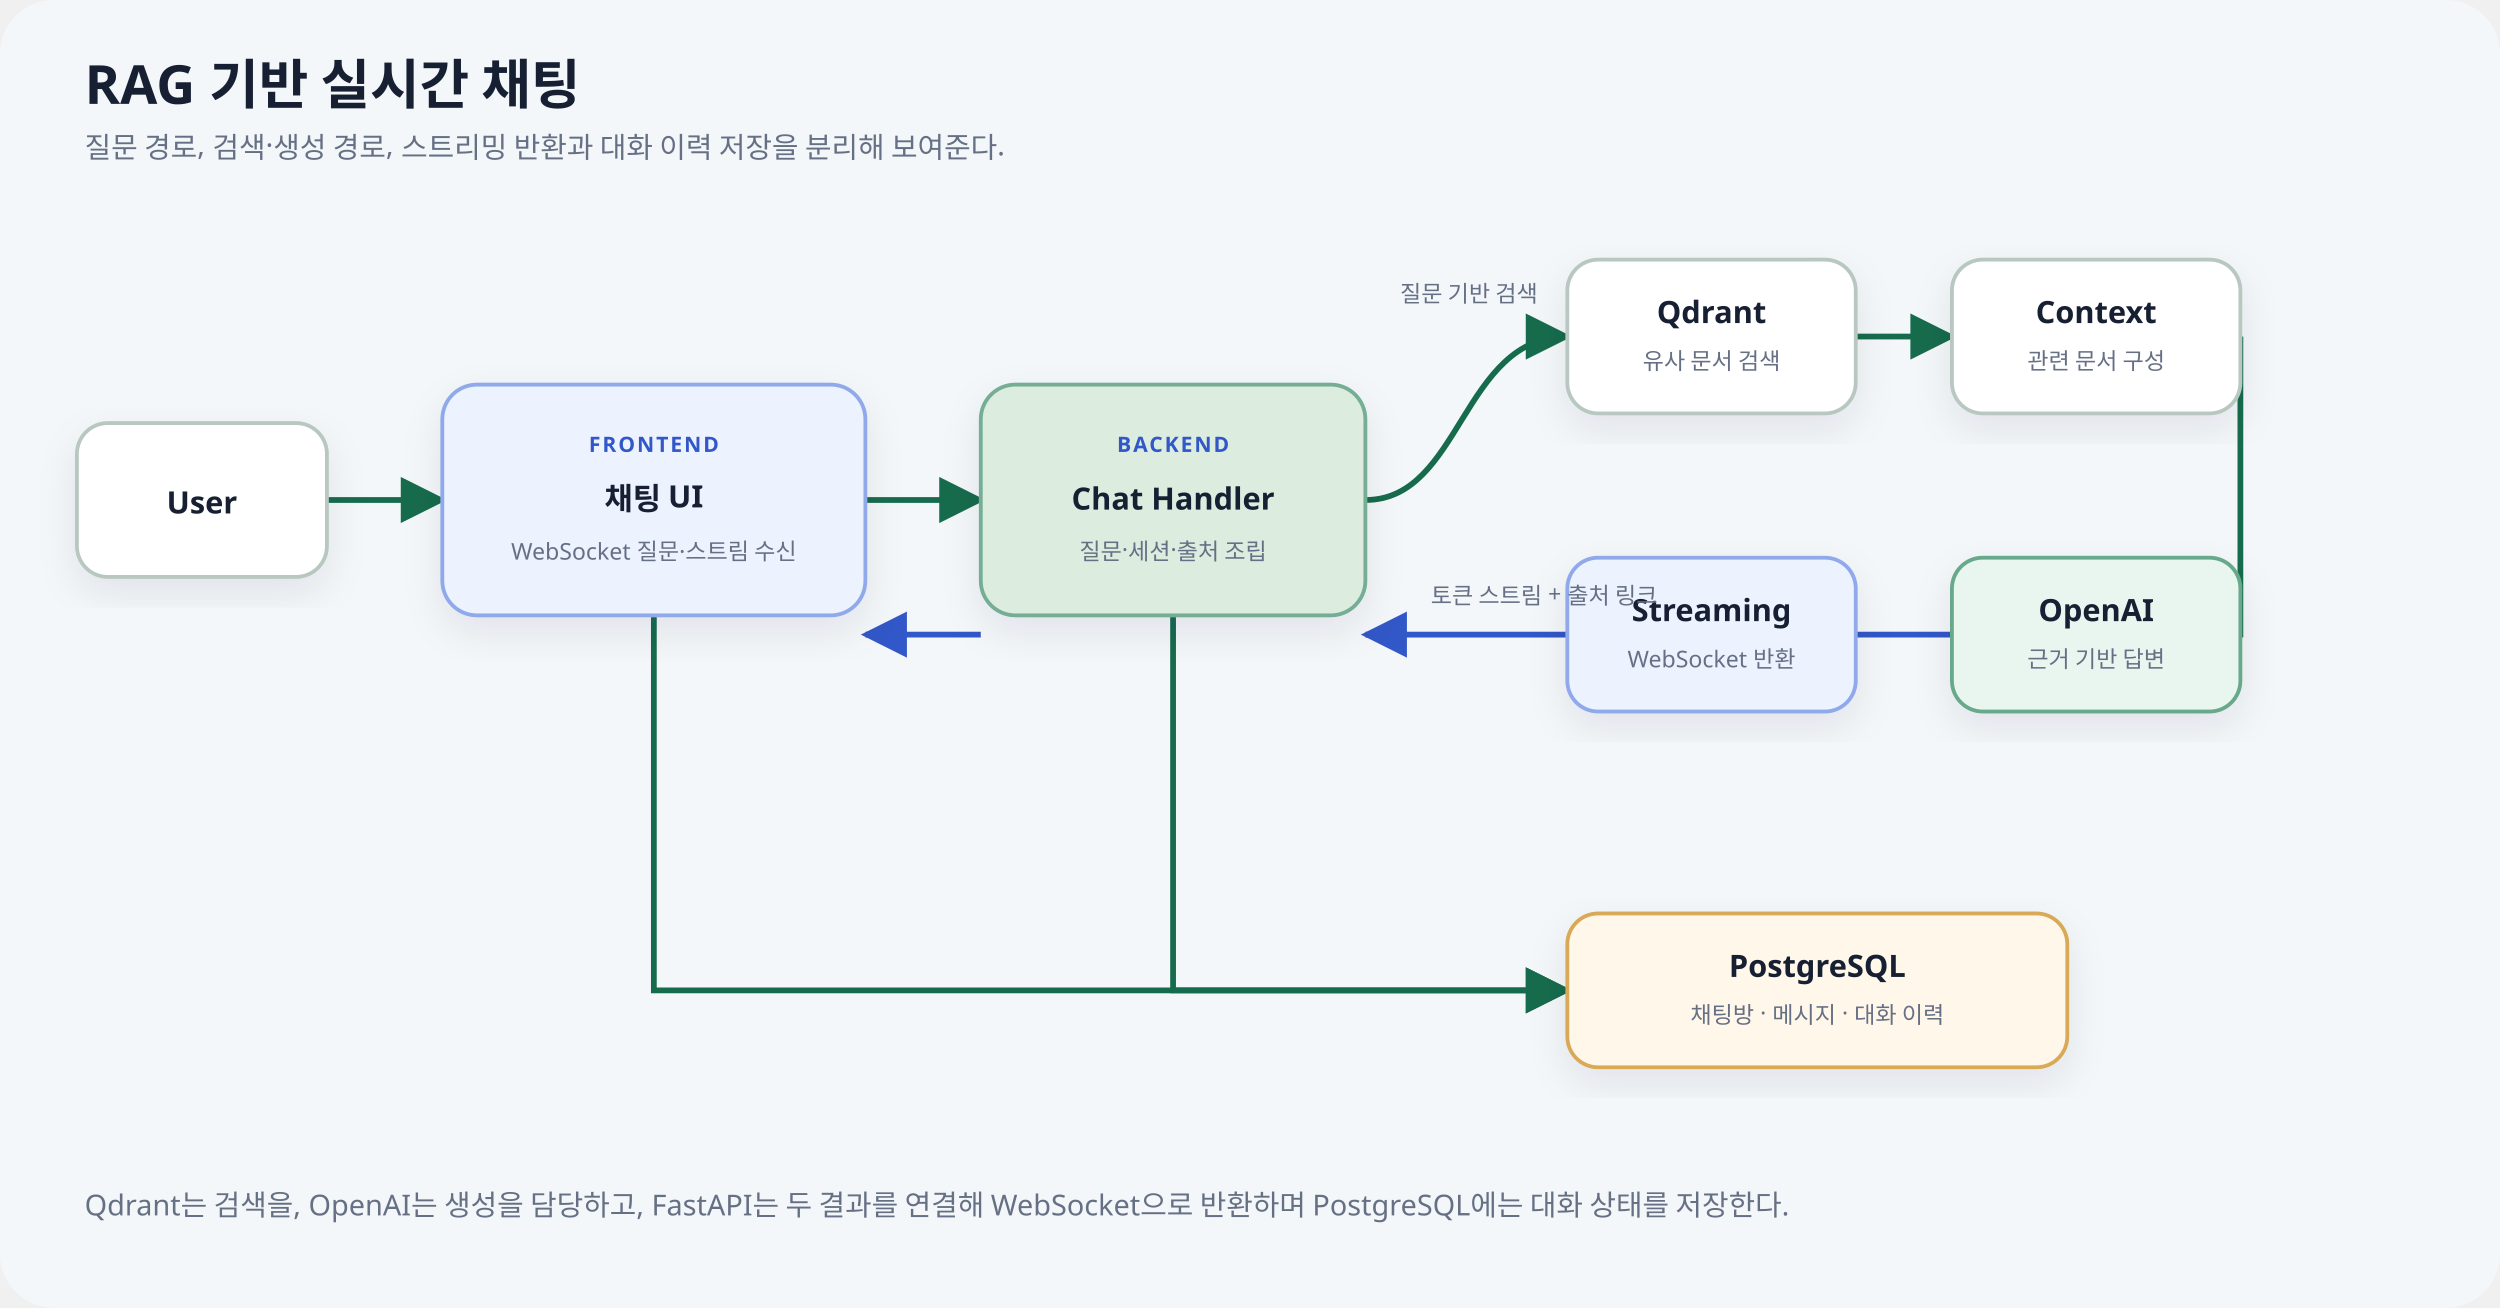
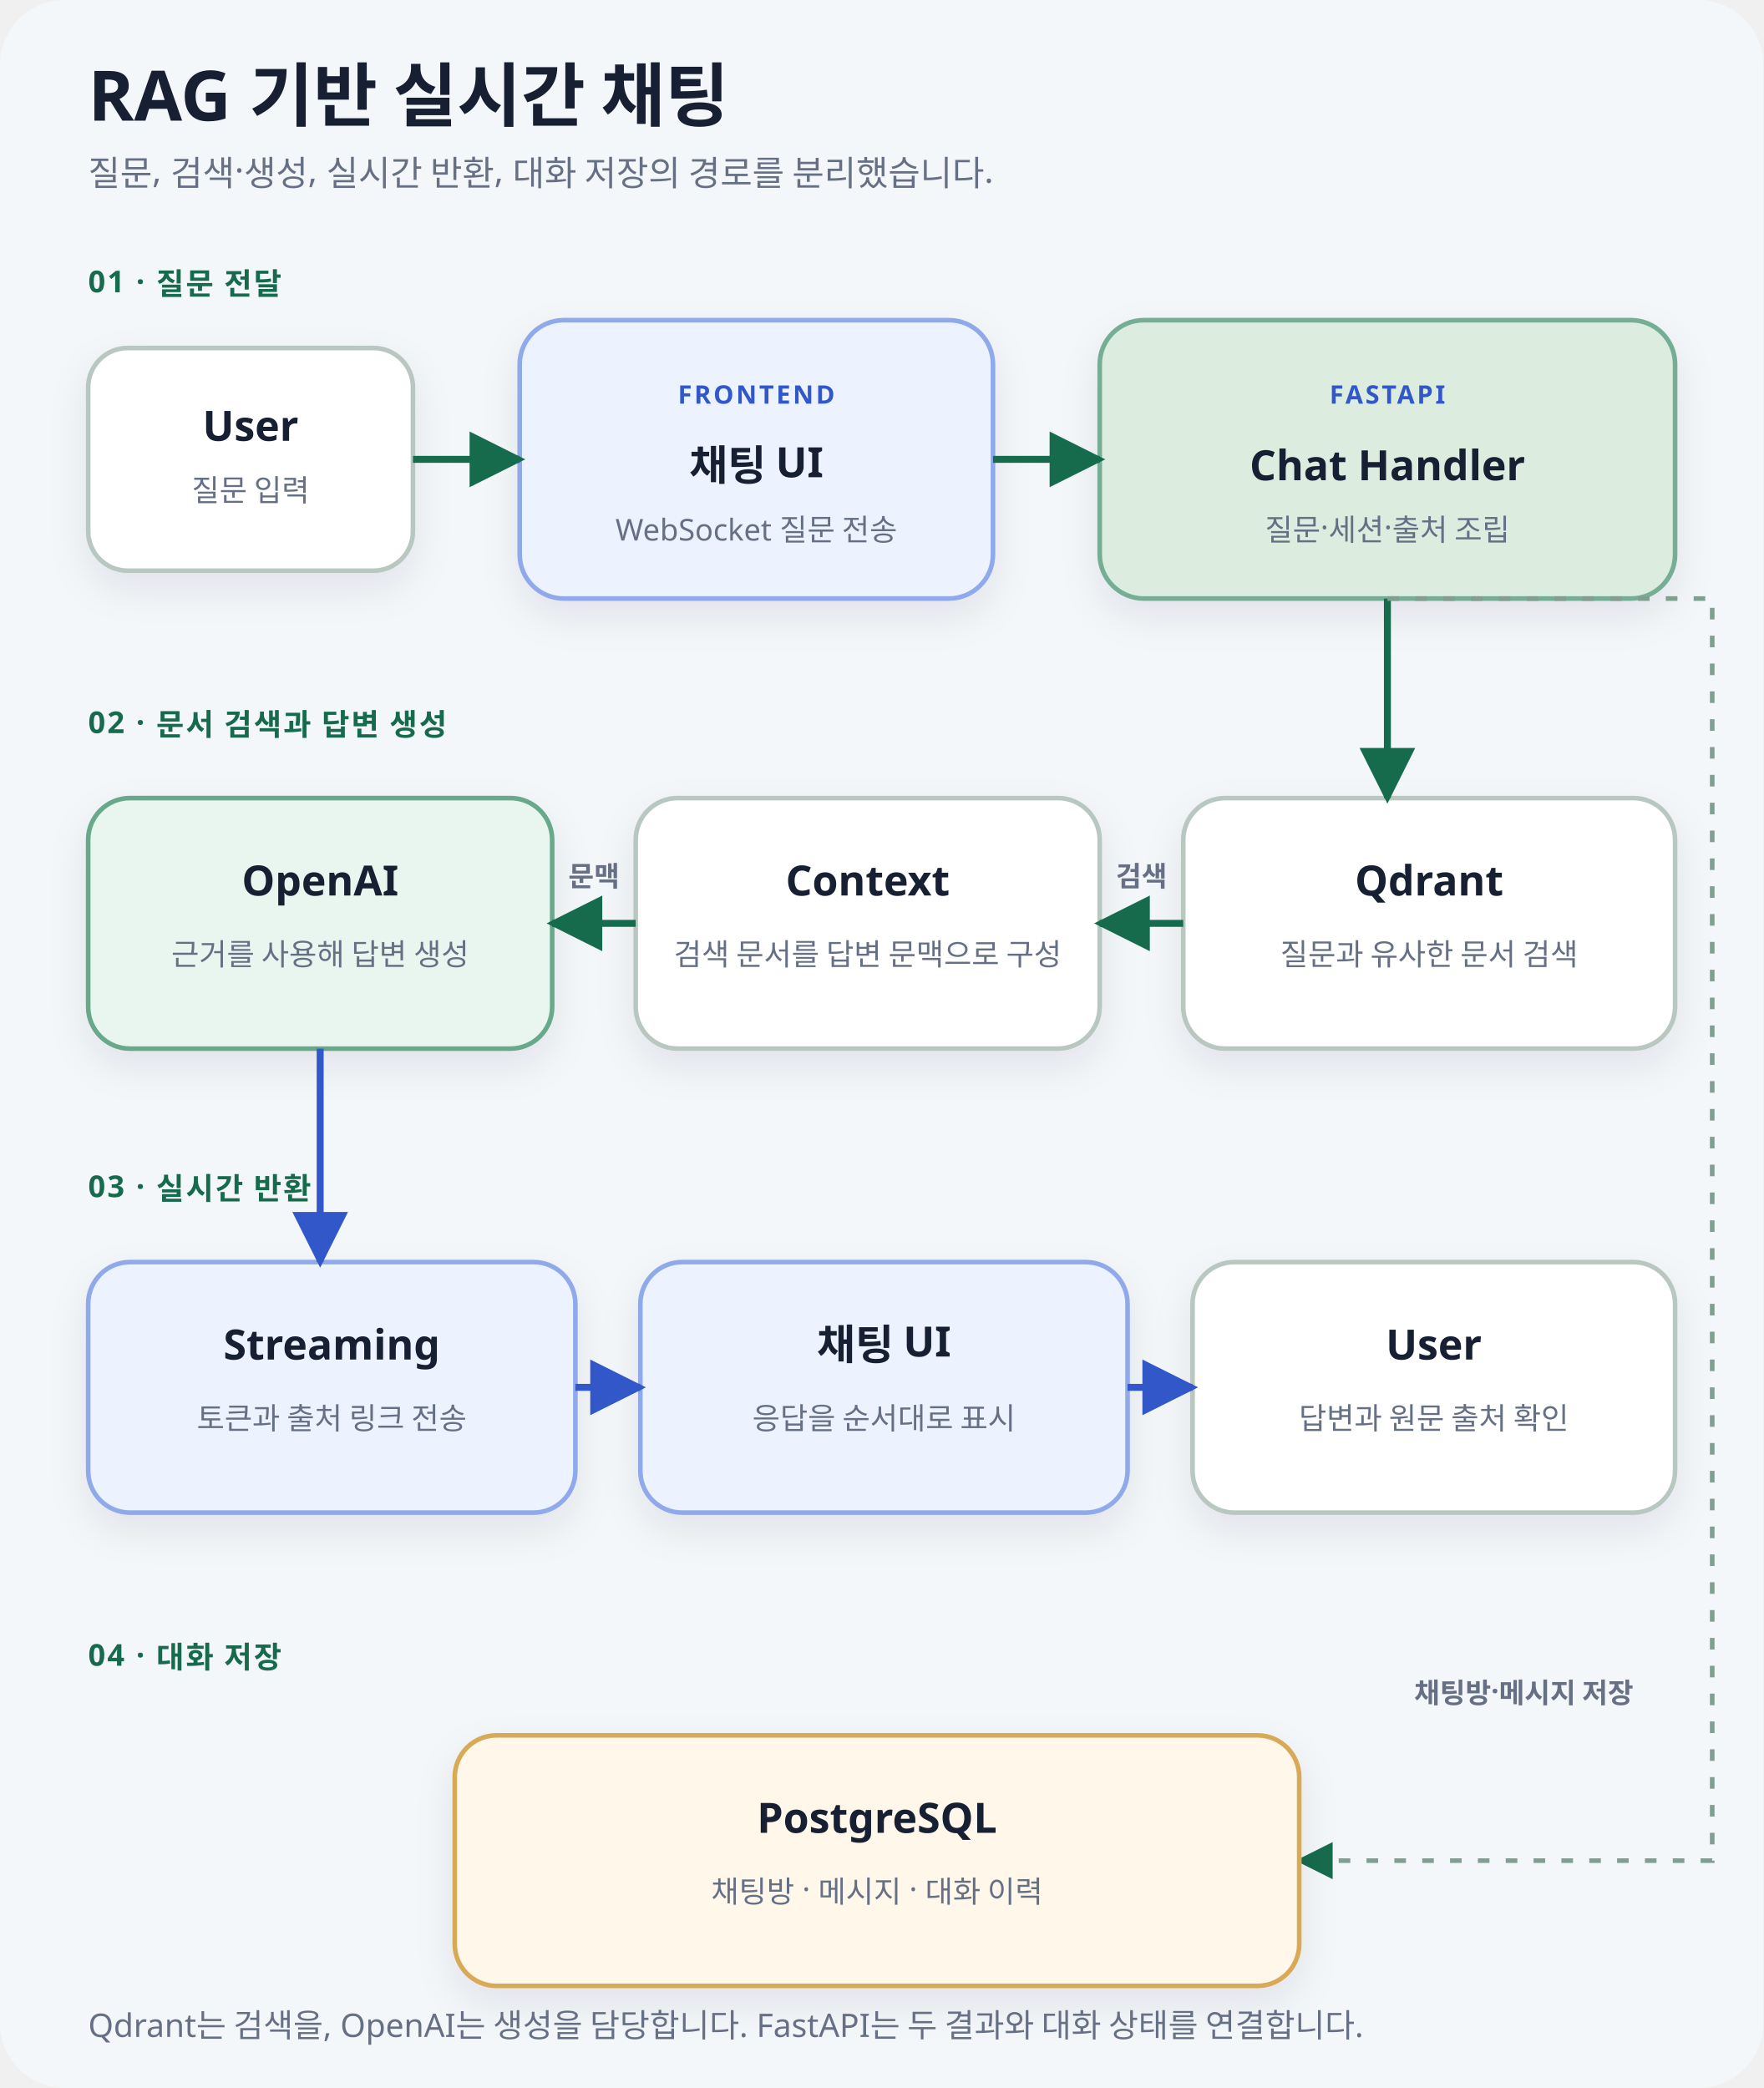
- <svg xmlns="http://www.w3.org/2000/svg" viewBox="0 0 1300 680" role="img" aria-labelledby="title desc">
+ <svg xmlns="http://www.w3.org/2000/svg" viewBox="0 0 760 900" role="img" aria-labelledby="title desc">
  <defs>
-     <marker id="a" viewBox="0 0 10 10" refX="9" refY="5" markerWidth="8" markerHeight="8" orient="auto-start-reverse">
+     <marker id="forward" viewBox="0 0 10 10" refX="9" refY="5" markerWidth="8" markerHeight="8" orient="auto-start-reverse">
      <path d="M0 0L10 5L0 10z" fill="#176b4d" />
    </marker>
-     <marker id="b" viewBox="0 0 10 10" refX="9" refY="5" markerWidth="8" markerHeight="8" orient="auto-start-reverse">
+     <marker id="return" viewBox="0 0 10 10" refX="9" refY="5" markerWidth="8" markerHeight="8" orient="auto-start-reverse">
      <path d="M0 0L10 5L0 10z" fill="#3157c8" />
    </marker>
-     <filter id="s" x="-20%" y="-20%" width="140%" height="140%">
-       <feDropShadow dx="0" dy="8" stdDeviation="10" flood-color="#172033" flood-opacity=".08" />
+     <filter id="shadow" x="-20%" y="-20%" width="140%" height="150%">
+       <feDropShadow dx="0" dy="7" stdDeviation="8" flood-color="#172033" flood-opacity=".08" />
    </filter>
-     <style>text{font-family:Pretendard,"Apple SD Gothic Neo","Noto Sans KR",sans-serif;fill:#172033}.t{font-size:28px;font-weight:800}.sub{font-size:15px;fill:#667085}.l{font-size:16px;font-weight:800}.d{font-size:12px;fill:#667085}.tag{font-size:11px;font-weight:800;fill:#3157c8;letter-spacing:1px}.e{fill:none;stroke:#176b4d;stroke-width:3;marker-end:url(#a)}.ret{fill:none;stroke:#3157c8;stroke-width:3;marker-end:url(#b)}.n{fill:#fff;stroke:#b8c8c0;stroke-width:2;filter:url(#s)}.front{fill:#edf2ff;stroke:#8fa9eb}.api{fill:#dcecdf;stroke:#74ae95}.store{fill:#fff7e9;stroke:#d8aa59}.gen{fill:#e8f6ef;stroke:#67a88b}</style>
+     <style>
+       text{font-family:Pretendard,"Apple SD Gothic Neo","Noto Sans KR",sans-serif;fill:#172033}.title{font-size:30px;font-weight:800}.subtitle{font-size:15px;fill:#667085}.lane{font-size:13px;font-weight:800;fill:#176b4d;letter-spacing:.8px}.node-title{font-size:18px;font-weight:800}.node-copy{font-size:13px;fill:#667085}.tag{font-size:11px;font-weight:800;fill:#3157c8;letter-spacing:1px}.flow-label{font-size:12px;font-weight:700;fill:#667085}.note{font-size:14px;fill:#667085}.node{fill:#fff;stroke:#b8c8c0;stroke-width:2;filter:url(#shadow)}.front{fill:#edf2ff;stroke:#8fa9eb}.api{fill:#dcecdf;stroke:#74ae95}.store{fill:#fff7e9;stroke:#d8aa59}.gen{fill:#e8f6ef;stroke:#67a88b}.forward{fill:none;stroke:#176b4d;stroke-width:3;marker-end:url(#forward)}.return{fill:none;stroke:#3157c8;stroke-width:3;marker-end:url(#return)}.guide{fill:none;stroke:#7f9f91;stroke-width:2;stroke-dasharray:5 7;marker-end:url(#forward)}
+     </style>
  </defs>
-   <rect width="1300" height="680" rx="28" fill="#f4f7f9" />
-   <text x="44" y="54" class="t">RAG 기반 실시간 채팅</text>
-   <text x="44" y="82" class="sub">질문 경로, 검색·생성 경로, 스트리밍 반환과 대화 이력 저장을 분리해 보여준다.</text>
-   <path d="M170 260H230" class="e" />
-   <path d="M450 260H510" class="e" />
-   <path d="M710 260C760 260 760 175 815 175" class="e" />
-   <path d="M965 175H1015" class="e" />
-   <path d="M1165 175V330H1015" class="e" />
-   <path d="M1015 330H865" class="ret" />
-   <path d="M865 330C760 330 760 330 710 330" class="ret" />
-   <path d="M510 330H450" class="ret" />
-   <path d="M340 320V515H815" class="e" />
-   <path d="M610 320V515H815" class="e" />
-   <rect x="40" y="220" width="130" height="80" rx="16" class="n" />
-   <text x="105" y="267" text-anchor="middle" class="l">User</text>
-   <rect x="230" y="200" width="220" height="120" rx="18" class="n front" />
-   <text x="340" y="235" text-anchor="middle" class="tag">FRONTEND</text>
-   <text x="340" y="265" text-anchor="middle" class="l">채팅 UI</text>
-   <text x="340" y="291" text-anchor="middle" class="d">WebSocket 질문·스트림 수신</text>
-   <rect x="510" y="200" width="200" height="120" rx="18" class="n api" />
-   <text x="610" y="235" text-anchor="middle" class="tag">BACKEND</text>
-   <text x="610" y="265" text-anchor="middle" class="l">Chat Handler</text>
-   <text x="610" y="291" text-anchor="middle" class="d">질문·세션·출처 조립</text>
-   <rect x="815" y="135" width="150" height="80" rx="16" class="n" />
-   <text x="890" y="168" text-anchor="middle" class="l">Qdrant</text>
-   <text x="890" y="192" text-anchor="middle" class="d">유사 문서 검색</text>
-   <rect x="1015" y="135" width="150" height="80" rx="16" class="n" />
-   <text x="1090" y="168" text-anchor="middle" class="l">Context</text>
-   <text x="1090" y="192" text-anchor="middle" class="d">관련 문서 구성</text>
-   <rect x="1015" y="290" width="150" height="80" rx="16" class="n gen" />
-   <text x="1090" y="323" text-anchor="middle" class="l">OpenAI</text>
-   <text x="1090" y="347" text-anchor="middle" class="d">근거 기반 답변</text>
-   <rect x="815" y="290" width="150" height="80" rx="16" class="n front" />
-   <text x="890" y="323" text-anchor="middle" class="l">Streaming</text>
-   <text x="890" y="347" text-anchor="middle" class="d">WebSocket 반환</text>
-   <rect x="815" y="475" width="260" height="80" rx="16" class="n store" />
-   <text x="945" y="508" text-anchor="middle" class="l">PostgreSQL</text>
-   <text x="945" y="532" text-anchor="middle" class="d">채팅방 · 메시지 · 대화 이력</text>
-   <text x="728" y="157" class="d">질문 기반 검색</text>
-   <text x="744" y="314" class="d" fill="#3157c8">토큰 스트림 + 출처 링크</text>
-   <text x="44" y="632" class="sub">Qdrant는 검색을, OpenAI는 생성을 담당하고, FastAPI는 두 결과를 연결해 WebSocket으로 반환하며 PostgreSQL에는 대화 상태를 저장한다.</text>
+   <rect width="760" height="900" rx="28" fill="#f4f7f9" />
+   <text x="38" y="52" class="title">RAG 기반 실시간 채팅</text>
+   <text x="38" y="80" class="subtitle">질문, 검색·생성, 실시간 반환, 대화 저장의 경로를 분리했습니다.</text>
+   <text x="38" y="126" class="lane">01 · 질문 전달</text>
+   <rect x="38" y="150" width="140" height="96" rx="17" class="node" />
+   <text x="108" y="190" text-anchor="middle" class="node-title">User</text>
+   <text x="108" y="216" text-anchor="middle" class="node-copy">질문 입력</text>
+   <rect x="224" y="138" width="204" height="120" rx="19" class="node front" />
+   <text x="326" y="174" text-anchor="middle" class="tag">FRONTEND</text>
+   <text x="326" y="207" text-anchor="middle" class="node-title">채팅 UI</text>
+   <text x="326" y="233" text-anchor="middle" class="node-copy">WebSocket 질문 전송</text>
+   <rect x="474" y="138" width="248" height="120" rx="19" class="node api" />
+   <text x="598" y="174" text-anchor="middle" class="tag">FASTAPI</text>
+   <text x="598" y="207" text-anchor="middle" class="node-title">Chat Handler</text>
+   <text x="598" y="233" text-anchor="middle" class="node-copy">질문·세션·출처 조립</text>
+   <path d="M178 198H224" class="forward" />
+   <path d="M428 198H474" class="forward" />
+   <text x="38" y="316" class="lane">02 · 문서 검색과 답변 생성</text>
+   <rect x="510" y="344" width="212" height="108" rx="18" class="node" />
+   <text x="616" y="386" text-anchor="middle" class="node-title">Qdrant</text>
+   <text x="616" y="416" text-anchor="middle" class="node-copy">질문과 유사한 문서 검색</text>
+   <rect x="274" y="344" width="200" height="108" rx="18" class="node" />
+   <text x="374" y="386" text-anchor="middle" class="node-title">Context</text>
+   <text x="374" y="416" text-anchor="middle" class="node-copy">검색 문서를 답변 문맥으로 구성</text>
+   <rect x="38" y="344" width="200" height="108" rx="18" class="node gen" />
+   <text x="138" y="386" text-anchor="middle" class="node-title">OpenAI</text>
+   <text x="138" y="416" text-anchor="middle" class="node-copy">근거를 사용해 답변 생성</text>
+   <path d="M598 258V344" class="forward" />
+   <path d="M510 398H474" class="forward" />
+   <path d="M274 398H238" class="forward" />
+   <text x="492" y="382" text-anchor="middle" class="flow-label">검색</text>
+   <text x="256" y="382" text-anchor="middle" class="flow-label">문맥</text>
+   <text x="38" y="516" class="lane">03 · 실시간 반환</text>
+   <rect x="38" y="544" width="210" height="108" rx="18" class="node front" />
+   <text x="143" y="586" text-anchor="middle" class="node-title">Streaming</text>
+   <text x="143" y="616" text-anchor="middle" class="node-copy">토큰과 출처 링크 전송</text>
+   <rect x="276" y="544" width="210" height="108" rx="18" class="node front" />
+   <text x="381" y="586" text-anchor="middle" class="node-title">채팅 UI</text>
+   <text x="381" y="616" text-anchor="middle" class="node-copy">응답을 순서대로 표시</text>
+   <rect x="514" y="544" width="208" height="108" rx="18" class="node" />
+   <text x="618" y="586" text-anchor="middle" class="node-title">User</text>
+   <text x="618" y="616" text-anchor="middle" class="node-copy">답변과 원문 출처 확인</text>
+   <path d="M138 452V544" class="return" />
+   <path d="M248 598H276" class="return" />
+   <path d="M486 598H514" class="return" />
+   <text x="38" y="718" class="lane">04 · 대화 저장</text>
+   <path d="M598 258H738V802H560" class="guide" />
+   <text x="704" y="734" text-anchor="end" class="flow-label">채팅방·메시지 저장</text>
+   <rect x="196" y="748" width="364" height="108" rx="18" class="node store" />
+   <text x="378" y="790" text-anchor="middle" class="node-title">PostgreSQL</text>
+   <text x="378" y="820" text-anchor="middle" class="node-copy">채팅방 · 메시지 · 대화 이력</text>
+   <text x="38" y="878" class="note">Qdrant는 검색을, OpenAI는 생성을 담당합니다. FastAPI는 두 결과와 대화 상태를 연결합니다.</text>
</svg>
